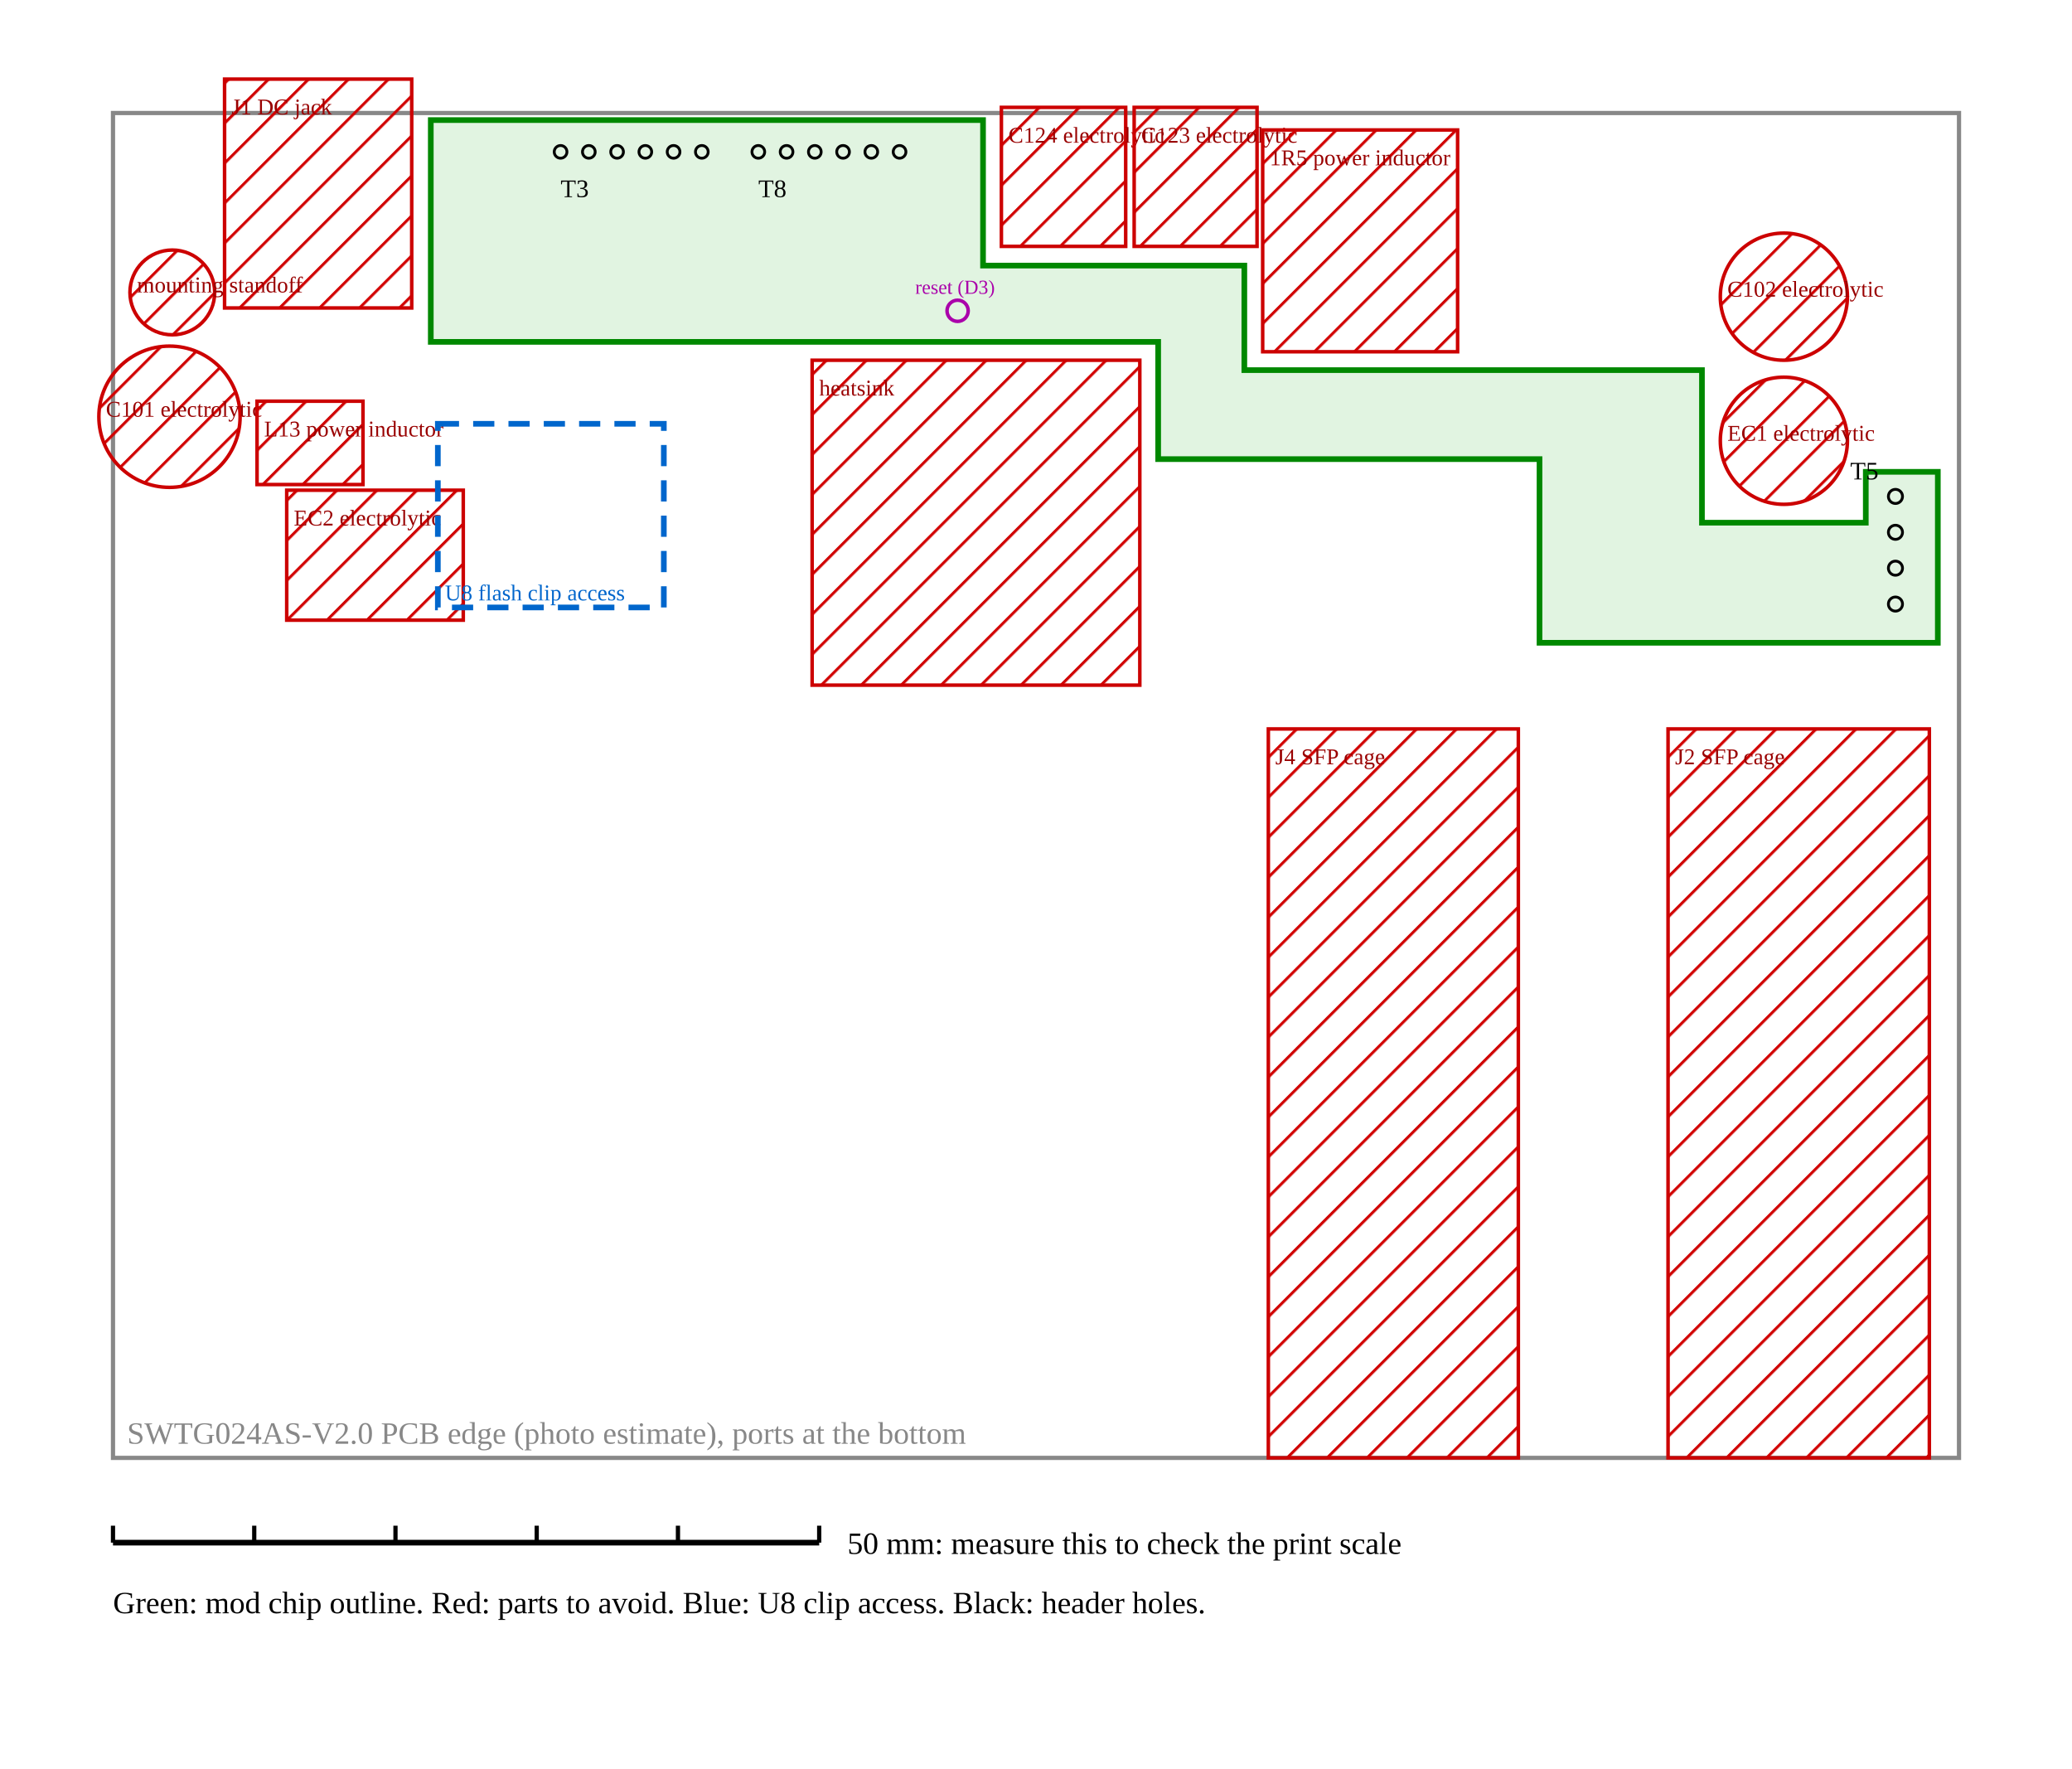
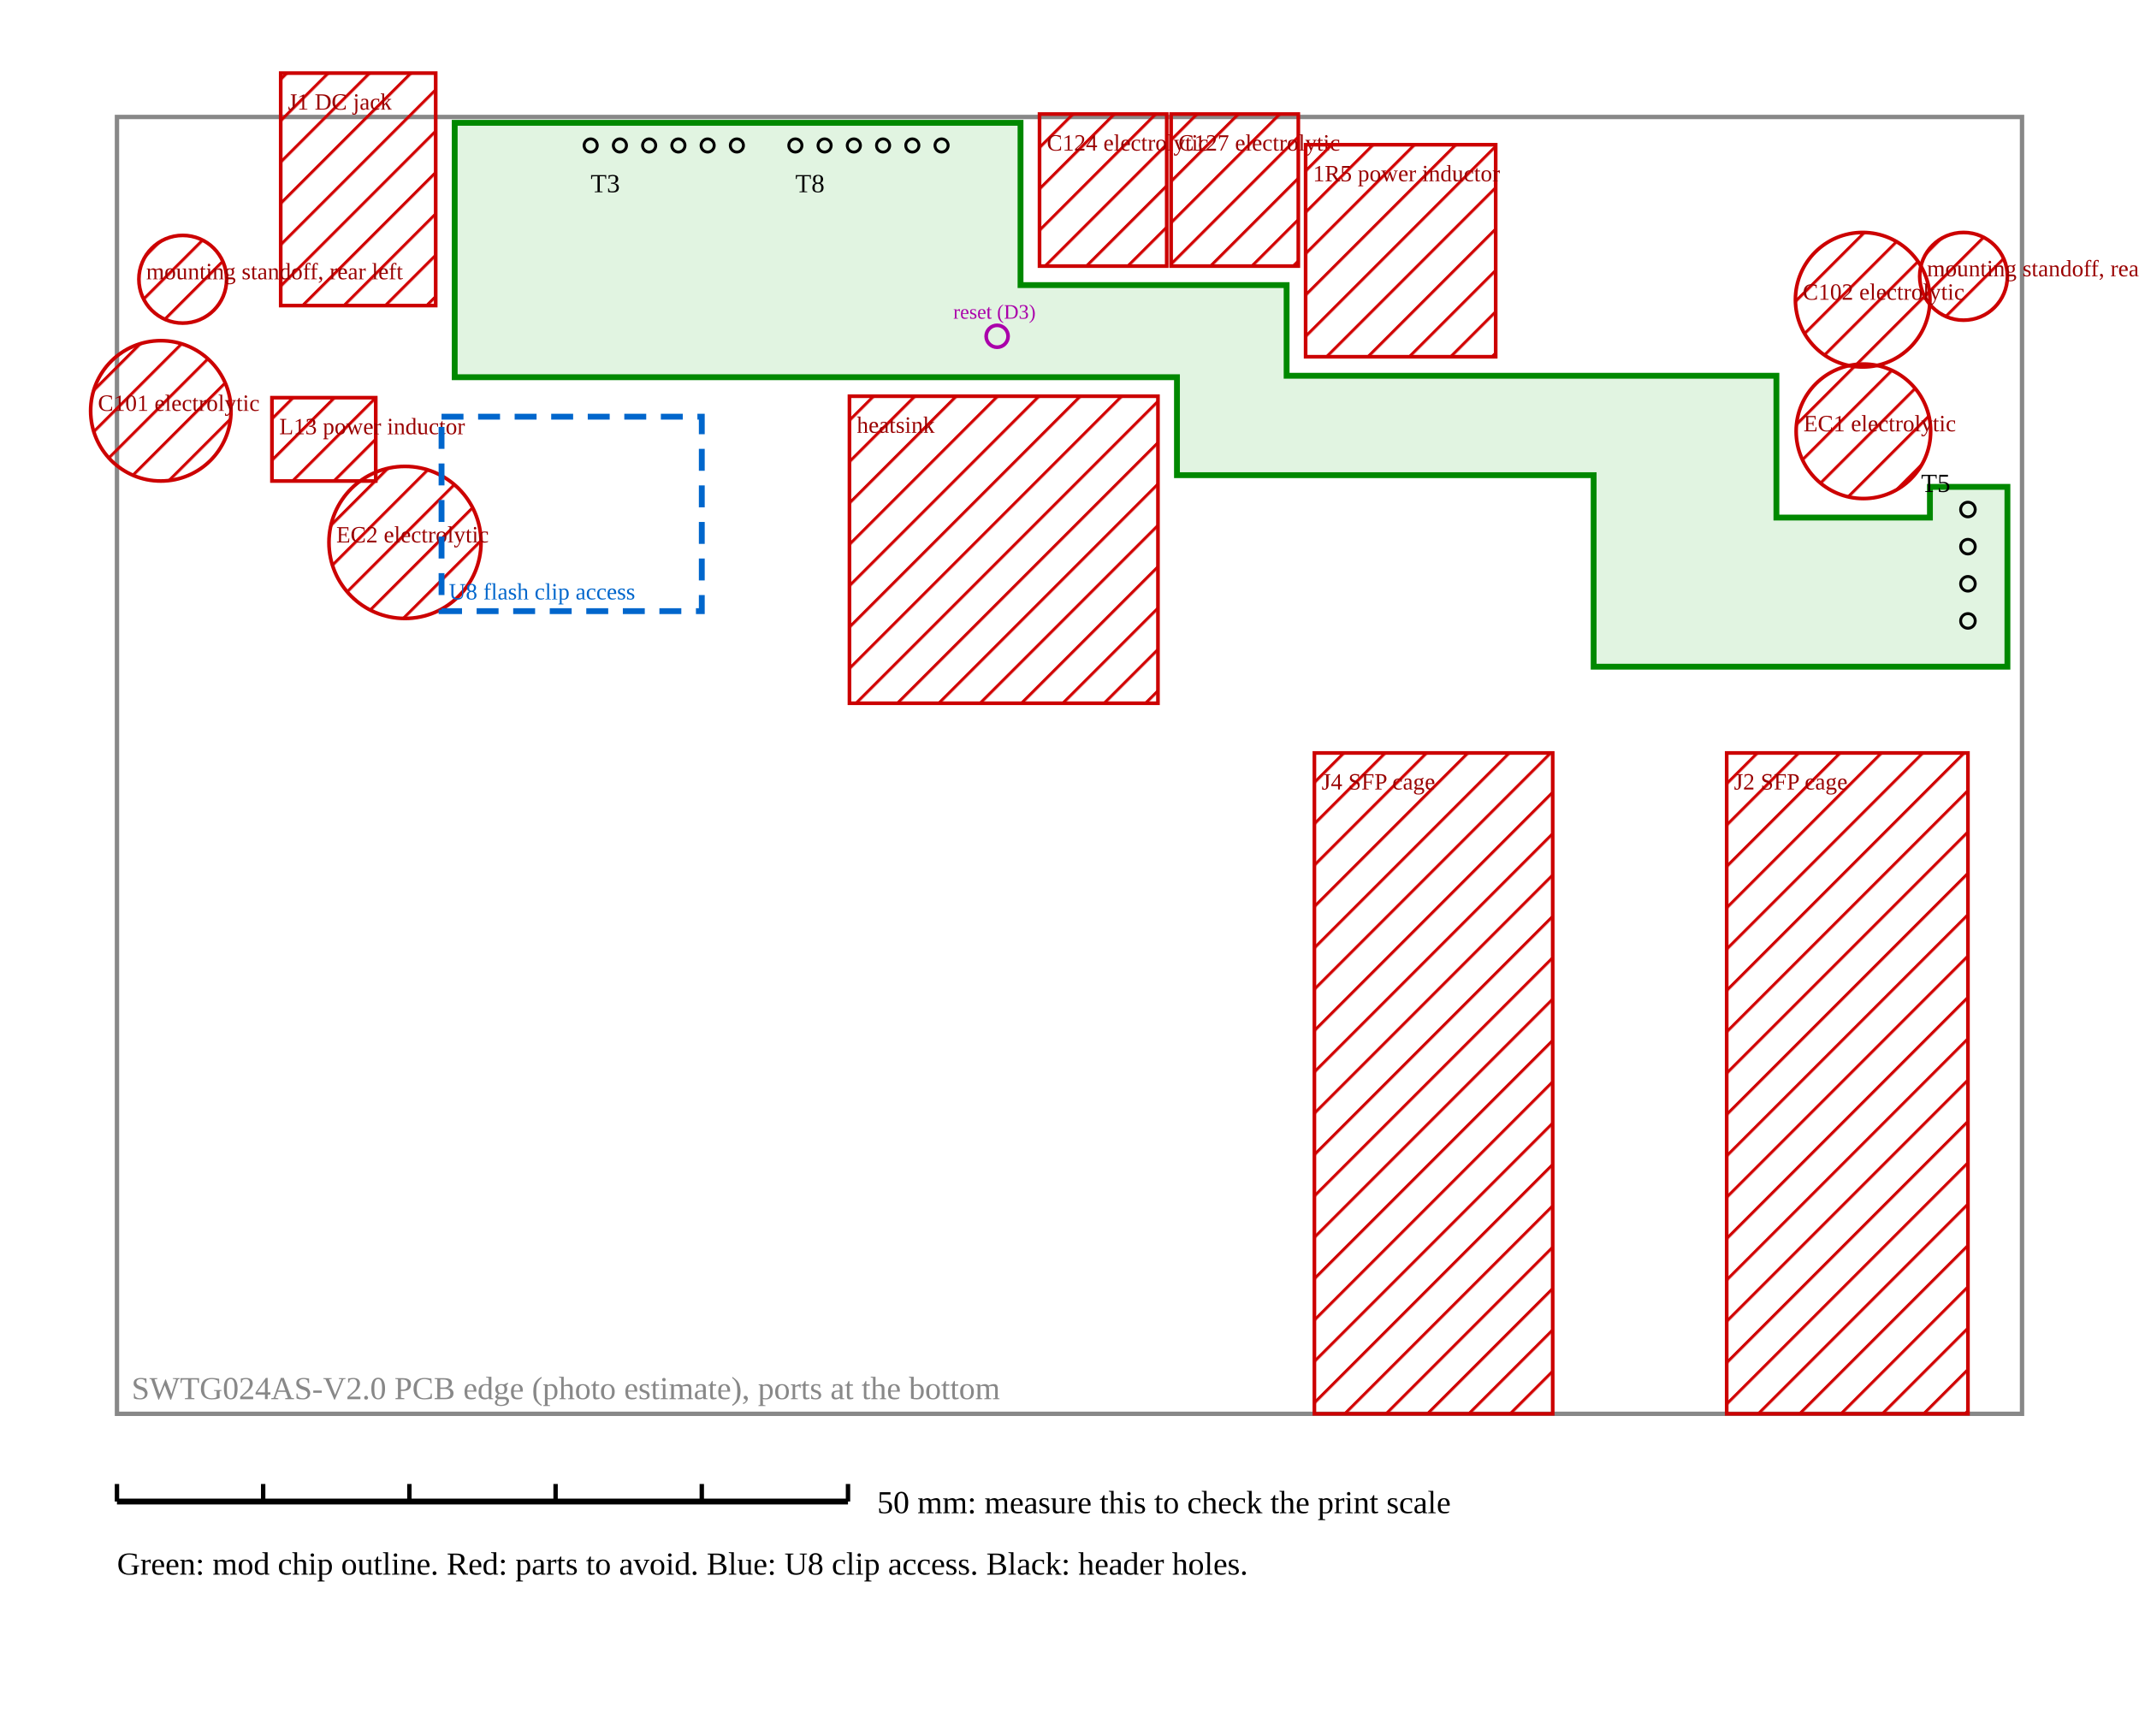
- <svg xmlns="http://www.w3.org/2000/svg" width="146.7mm" height="125.2mm" viewBox="-8 -8 146.7 125.2">
+ <svg xmlns="http://www.w3.org/2000/svg" width="146.3mm" height="118.7mm" viewBox="-8 -8 146.3 118.7">
  <defs>
    <pattern id="h" width="2" height="2" patternUnits="userSpaceOnUse" patternTransform="rotate(45)">
      <line x1="0" y1="0" x2="0" y2="2" stroke="#c00" stroke-width="0.4" />
    </pattern>
  </defs>
-   <rect x="0" y="0" width="130.7" height="95.2" fill="none" stroke="#888" stroke-width="0.3" />
-   <text x="1" y="94.2" font-size="2.2" fill="#888">SWTG024AS-V2.0 PCB edge (photo estimate), ports at the bottom</text>
-   <rect x="7.9" y="-2.4" width="13.25" height="16.2" fill="url(#h)" stroke="#c00" stroke-width="0.25" />
-   <text x="8.4" y="0.1" font-size="1.6" fill="#900">J1 DC jack</text>
-   <circle cx="4" cy="21.5" r="5" fill="url(#h)" stroke="#c00" stroke-width="0.25" />
-   <text x="-0.5" y="21.5" font-size="1.6" fill="#900">C101 electrolytic</text>
-   <circle cx="4.2" cy="12.7" r="3" fill="url(#h)" stroke="#c00" stroke-width="0.25" />
-   <text x="1.7" y="12.7" font-size="1.6" fill="#900">mounting standoff</text>
-   <rect x="12.3" y="26.7" width="12.5" height="9.2" fill="url(#h)" stroke="#c00" stroke-width="0.25" />
-   <text x="12.8" y="29.2" font-size="1.6" fill="#900">EC2 electrolytic</text>
-   <rect x="10.2" y="20.4" width="7.5" height="5.9" fill="url(#h)" stroke="#c00" stroke-width="0.25" />
-   <text x="10.7" y="22.9" font-size="1.6" fill="#900">L13 power inductor</text>
-   <rect x="62.9" y="-0.4" width="8.8" height="9.84" fill="url(#h)" stroke="#c00" stroke-width="0.25" />
-   <text x="63.4" y="2.1" font-size="1.6" fill="#900">C124 electrolytic</text>
-   <rect x="72.3" y="-0.4" width="8.7" height="9.84" fill="url(#h)" stroke="#c00" stroke-width="0.25" />
-   <text x="72.8" y="2.1" font-size="1.6" fill="#900">C123 electrolytic</text>
-   <rect x="81.4" y="1.2" width="13.8" height="15.7" fill="url(#h)" stroke="#c00" stroke-width="0.25" />
-   <text x="81.9" y="3.7" font-size="1.6" fill="#900">1R5 power inductor</text>
-   <rect x="49.5" y="17.5" width="23.2" height="23" fill="url(#h)" stroke="#c00" stroke-width="0.25" />
-   <text x="50" y="20" font-size="1.6" fill="#900">heatsink</text>
-   <circle cx="118.3" cy="13" r="4.5" fill="url(#h)" stroke="#c00" stroke-width="0.25" />
-   <text x="114.3" y="13" font-size="1.6" fill="#900">C102 electrolytic</text>
-   <circle cx="118.3" cy="23.2" r="4.5" fill="url(#h)" stroke="#c00" stroke-width="0.25" />
-   <text x="114.3" y="23.2" font-size="1.6" fill="#900">EC1 electrolytic</text>
-   <rect x="81.8" y="43.6" width="17.7" height="51.6" fill="url(#h)" stroke="#c00" stroke-width="0.25" />
-   <text x="82.3" y="46.1" font-size="1.6" fill="#900">J4 SFP cage</text>
-   <rect x="110.1" y="43.6" width="18.5" height="51.6" fill="url(#h)" stroke="#c00" stroke-width="0.25" />
-   <text x="110.6" y="46.1" font-size="1.6" fill="#900">J2 SFP cage</text>
-   <rect x="23" y="22" width="16" height="13" fill="none" stroke="#06c" stroke-width="0.4" stroke-dasharray="1.5,1" />
-   <text x="23.5" y="34.5" font-size="1.6" fill="#06c">U8 flash clip access</text>
-   <polygon points="22.5,0.5 61.6,0.5 61.6,10.8 80.1,10.8 80.1,18.2 112.5,18.2 112.5,29 124.1,29 124.1,25.4 129.2,25.4 129.2,37.5 101,37.5 101,24.5 74,24.5 74,16.2 22.5,16.2" fill="rgba(0,160,0,0.12)" stroke="#080" stroke-width="0.4" />
-   <circle cx="31.69" cy="2.75" r="0.45" fill="none" stroke="#000" stroke-width="0.2" />
-   <circle cx="33.69" cy="2.75" r="0.45" fill="none" stroke="#000" stroke-width="0.2" />
-   <circle cx="35.69" cy="2.75" r="0.45" fill="none" stroke="#000" stroke-width="0.2" />
-   <circle cx="37.69" cy="2.75" r="0.45" fill="none" stroke="#000" stroke-width="0.2" />
-   <circle cx="39.69" cy="2.75" r="0.45" fill="none" stroke="#000" stroke-width="0.2" />
-   <circle cx="41.69" cy="2.75" r="0.45" fill="none" stroke="#000" stroke-width="0.2" />
-   <circle cx="45.69" cy="2.75" r="0.45" fill="none" stroke="#000" stroke-width="0.2" />
-   <circle cx="47.69" cy="2.75" r="0.45" fill="none" stroke="#000" stroke-width="0.2" />
-   <circle cx="49.69" cy="2.75" r="0.45" fill="none" stroke="#000" stroke-width="0.2" />
-   <circle cx="51.69" cy="2.75" r="0.45" fill="none" stroke="#000" stroke-width="0.2" />
-   <circle cx="53.69" cy="2.75" r="0.45" fill="none" stroke="#000" stroke-width="0.2" />
-   <circle cx="55.69" cy="2.75" r="0.45" fill="none" stroke="#000" stroke-width="0.2" />
-   <circle cx="126.2" cy="27.14" r="0.5" fill="none" stroke="#000" stroke-width="0.2" />
-   <circle cx="126.2" cy="29.68" r="0.5" fill="none" stroke="#000" stroke-width="0.2" />
-   <circle cx="126.2" cy="32.22" r="0.5" fill="none" stroke="#000" stroke-width="0.2" />
-   <circle cx="126.2" cy="34.76" r="0.5" fill="none" stroke="#000" stroke-width="0.2" />
-   <circle cx="59.8" cy="14" r="0.75" fill="none" stroke="#a0a" stroke-width="0.25" />
-   <text x="31.69" y="5.95" font-size="1.8">T3</text>
-   <text x="45.69" y="5.95" font-size="1.8">T8</text>
-   <text x="123" y="25.94" font-size="1.8">T5</text>
-   <text x="56.8" y="12.8" font-size="1.4" fill="#a0a">reset (D3)</text>
-   <line x1="0" y1="101.2" x2="50" y2="101.2" stroke="#000" stroke-width="0.4" />
-   <line x1="0" y1="100" x2="0" y2="101.2" stroke="#000" stroke-width="0.3" />
-   <line x1="10" y1="100" x2="10" y2="101.2" stroke="#000" stroke-width="0.3" />
-   <line x1="20" y1="100" x2="20" y2="101.2" stroke="#000" stroke-width="0.3" />
-   <line x1="30" y1="100" x2="30" y2="101.2" stroke="#000" stroke-width="0.3" />
-   <line x1="40" y1="100" x2="40" y2="101.2" stroke="#000" stroke-width="0.3" />
-   <line x1="50" y1="100" x2="50" y2="101.2" stroke="#000" stroke-width="0.3" />
-   <text x="52" y="102" font-size="2.2">50 mm: measure this to check the print scale</text>
-   <text x="0" y="106.2" font-size="2.2">Green: mod chip outline. Red: parts to avoid. Blue: U8 clip access. Black: header holes.</text>
+   <rect x="0" y="0" width="130.3" height="88.7" fill="none" stroke="#888" stroke-width="0.3" />
+   <text x="1" y="87.7" font-size="2.2" fill="#888">SWTG024AS-V2.0 PCB edge (photo estimate), ports at the bottom</text>
+   <rect x="11.2" y="-3" width="10.6" height="15.9" fill="url(#h)" stroke="#c00" stroke-width="0.25" />
+   <text x="11.7" y="-0.5" font-size="1.6" fill="#900">J1 DC jack</text>
+   <circle cx="3" cy="20.1" r="4.8" fill="url(#h)" stroke="#c00" stroke-width="0.25" />
+   <text x="-1.3" y="20.1" font-size="1.6" fill="#900">C101 electrolytic</text>
+   <circle cx="4.5" cy="11.1" r="3" fill="url(#h)" stroke="#c00" stroke-width="0.25" />
+   <text x="2" y="11.1" font-size="1.6" fill="#900">mounting standoff, rear left</text>
+   <circle cx="126.3" cy="10.9" r="3" fill="url(#h)" stroke="#c00" stroke-width="0.25" />
+   <text x="123.8" y="10.9" font-size="1.6" fill="#900">mounting standoff, rear right</text>
+   <circle cx="19.7" cy="29.1" r="5.2" fill="url(#h)" stroke="#c00" stroke-width="0.25" />
+   <text x="15" y="29.1" font-size="1.6" fill="#900">EC2 electrolytic</text>
+   <rect x="10.6" y="19.2" width="7.1" height="5.7" fill="url(#h)" stroke="#c00" stroke-width="0.25" />
+   <text x="11.1" y="21.7" font-size="1.6" fill="#900">L13 power inductor</text>
+   <rect x="63.1" y="-0.2" width="8.7" height="10.4" fill="url(#h)" stroke="#c00" stroke-width="0.25" />
+   <text x="63.6" y="2.3" font-size="1.6" fill="#900">C124 electrolytic</text>
+   <rect x="72.1" y="-0.2" width="8.7" height="10.4" fill="url(#h)" stroke="#c00" stroke-width="0.25" />
+   <text x="72.6" y="2.3" font-size="1.6" fill="#900">C127 electrolytic</text>
+   <rect x="81.3" y="1.9" width="13" height="14.5" fill="url(#h)" stroke="#c00" stroke-width="0.25" />
+   <text x="81.8" y="4.4" font-size="1.6" fill="#900">1R5 power inductor</text>
+   <rect x="50.1" y="19.1" width="21.1" height="21" fill="url(#h)" stroke="#c00" stroke-width="0.25" />
+   <text x="50.6" y="21.6" font-size="1.6" fill="#900">heatsink</text>
+   <circle cx="119.4" cy="12.5" r="4.6" fill="url(#h)" stroke="#c00" stroke-width="0.25" />
+   <text x="115.3" y="12.5" font-size="1.6" fill="#900">C102 electrolytic</text>
+   <circle cx="119.45" cy="21.5" r="4.6" fill="url(#h)" stroke="#c00" stroke-width="0.25" />
+   <text x="115.35" y="21.5" font-size="1.6" fill="#900">EC1 electrolytic</text>
+   <rect x="81.9" y="43.5" width="16.3" height="45.2" fill="url(#h)" stroke="#c00" stroke-width="0.25" />
+   <text x="82.4" y="46" font-size="1.6" fill="#900">J4 SFP cage</text>
+   <rect x="110.1" y="43.5" width="16.5" height="45.2" fill="url(#h)" stroke="#c00" stroke-width="0.25" />
+   <text x="110.6" y="46" font-size="1.6" fill="#900">J2 SFP cage</text>
+   <rect x="22.2" y="20.5" width="17.8" height="13.3" fill="none" stroke="#06c" stroke-width="0.4" stroke-dasharray="1.5,1" />
+   <text x="22.7" y="33" font-size="1.6" fill="#06c">U8 flash clip access</text>
+   <polygon points="23.1,0.4 61.8,0.4 61.8,11.5 80,11.5 80,17.7 113.5,17.7 113.5,27.4 124,27.4 124,25.3 129.3,25.3 129.3,37.6 101,37.6 101,24.5 72.5,24.5 72.5,17.8 23.1,17.8" fill="rgba(0,160,0,0.12)" stroke="#080" stroke-width="0.4" />
+   <circle cx="32.4" cy="1.95" r="0.45" fill="none" stroke="#000" stroke-width="0.2" />
+   <circle cx="34.4" cy="1.95" r="0.45" fill="none" stroke="#000" stroke-width="0.2" />
+   <circle cx="36.4" cy="1.95" r="0.45" fill="none" stroke="#000" stroke-width="0.2" />
+   <circle cx="38.4" cy="1.95" r="0.45" fill="none" stroke="#000" stroke-width="0.2" />
+   <circle cx="40.4" cy="1.95" r="0.45" fill="none" stroke="#000" stroke-width="0.2" />
+   <circle cx="42.4" cy="1.95" r="0.45" fill="none" stroke="#000" stroke-width="0.2" />
+   <circle cx="46.4" cy="1.95" r="0.45" fill="none" stroke="#000" stroke-width="0.2" />
+   <circle cx="48.4" cy="1.95" r="0.45" fill="none" stroke="#000" stroke-width="0.2" />
+   <circle cx="50.4" cy="1.95" r="0.45" fill="none" stroke="#000" stroke-width="0.2" />
+   <circle cx="52.4" cy="1.95" r="0.45" fill="none" stroke="#000" stroke-width="0.2" />
+   <circle cx="54.4" cy="1.95" r="0.45" fill="none" stroke="#000" stroke-width="0.2" />
+   <circle cx="56.4" cy="1.95" r="0.45" fill="none" stroke="#000" stroke-width="0.2" />
+   <circle cx="126.6" cy="26.85" r="0.5" fill="none" stroke="#000" stroke-width="0.2" />
+   <circle cx="126.6" cy="29.39" r="0.5" fill="none" stroke="#000" stroke-width="0.2" />
+   <circle cx="126.6" cy="31.93" r="0.5" fill="none" stroke="#000" stroke-width="0.2" />
+   <circle cx="126.6" cy="34.47" r="0.5" fill="none" stroke="#000" stroke-width="0.2" />
+   <circle cx="60.2" cy="15" r="0.75" fill="none" stroke="#a0a" stroke-width="0.25" />
+   <text x="32.4" y="5.15" font-size="1.8">T3</text>
+   <text x="46.4" y="5.15" font-size="1.8">T8</text>
+   <text x="123.4" y="25.65" font-size="1.8">T5</text>
+   <text x="57.2" y="13.8" font-size="1.4" fill="#a0a">reset (D3)</text>
+   <line x1="0" y1="94.7" x2="50" y2="94.7" stroke="#000" stroke-width="0.4" />
+   <line x1="0" y1="93.5" x2="0" y2="94.7" stroke="#000" stroke-width="0.3" />
+   <line x1="10" y1="93.5" x2="10" y2="94.7" stroke="#000" stroke-width="0.3" />
+   <line x1="20" y1="93.5" x2="20" y2="94.7" stroke="#000" stroke-width="0.3" />
+   <line x1="30" y1="93.5" x2="30" y2="94.7" stroke="#000" stroke-width="0.3" />
+   <line x1="40" y1="93.5" x2="40" y2="94.7" stroke="#000" stroke-width="0.3" />
+   <line x1="50" y1="93.5" x2="50" y2="94.7" stroke="#000" stroke-width="0.3" />
+   <text x="52" y="95.5" font-size="2.2">50 mm: measure this to check the print scale</text>
+   <text x="0" y="99.7" font-size="2.2">Green: mod chip outline. Red: parts to avoid. Blue: U8 clip access. Black: header holes.</text>
</svg>
